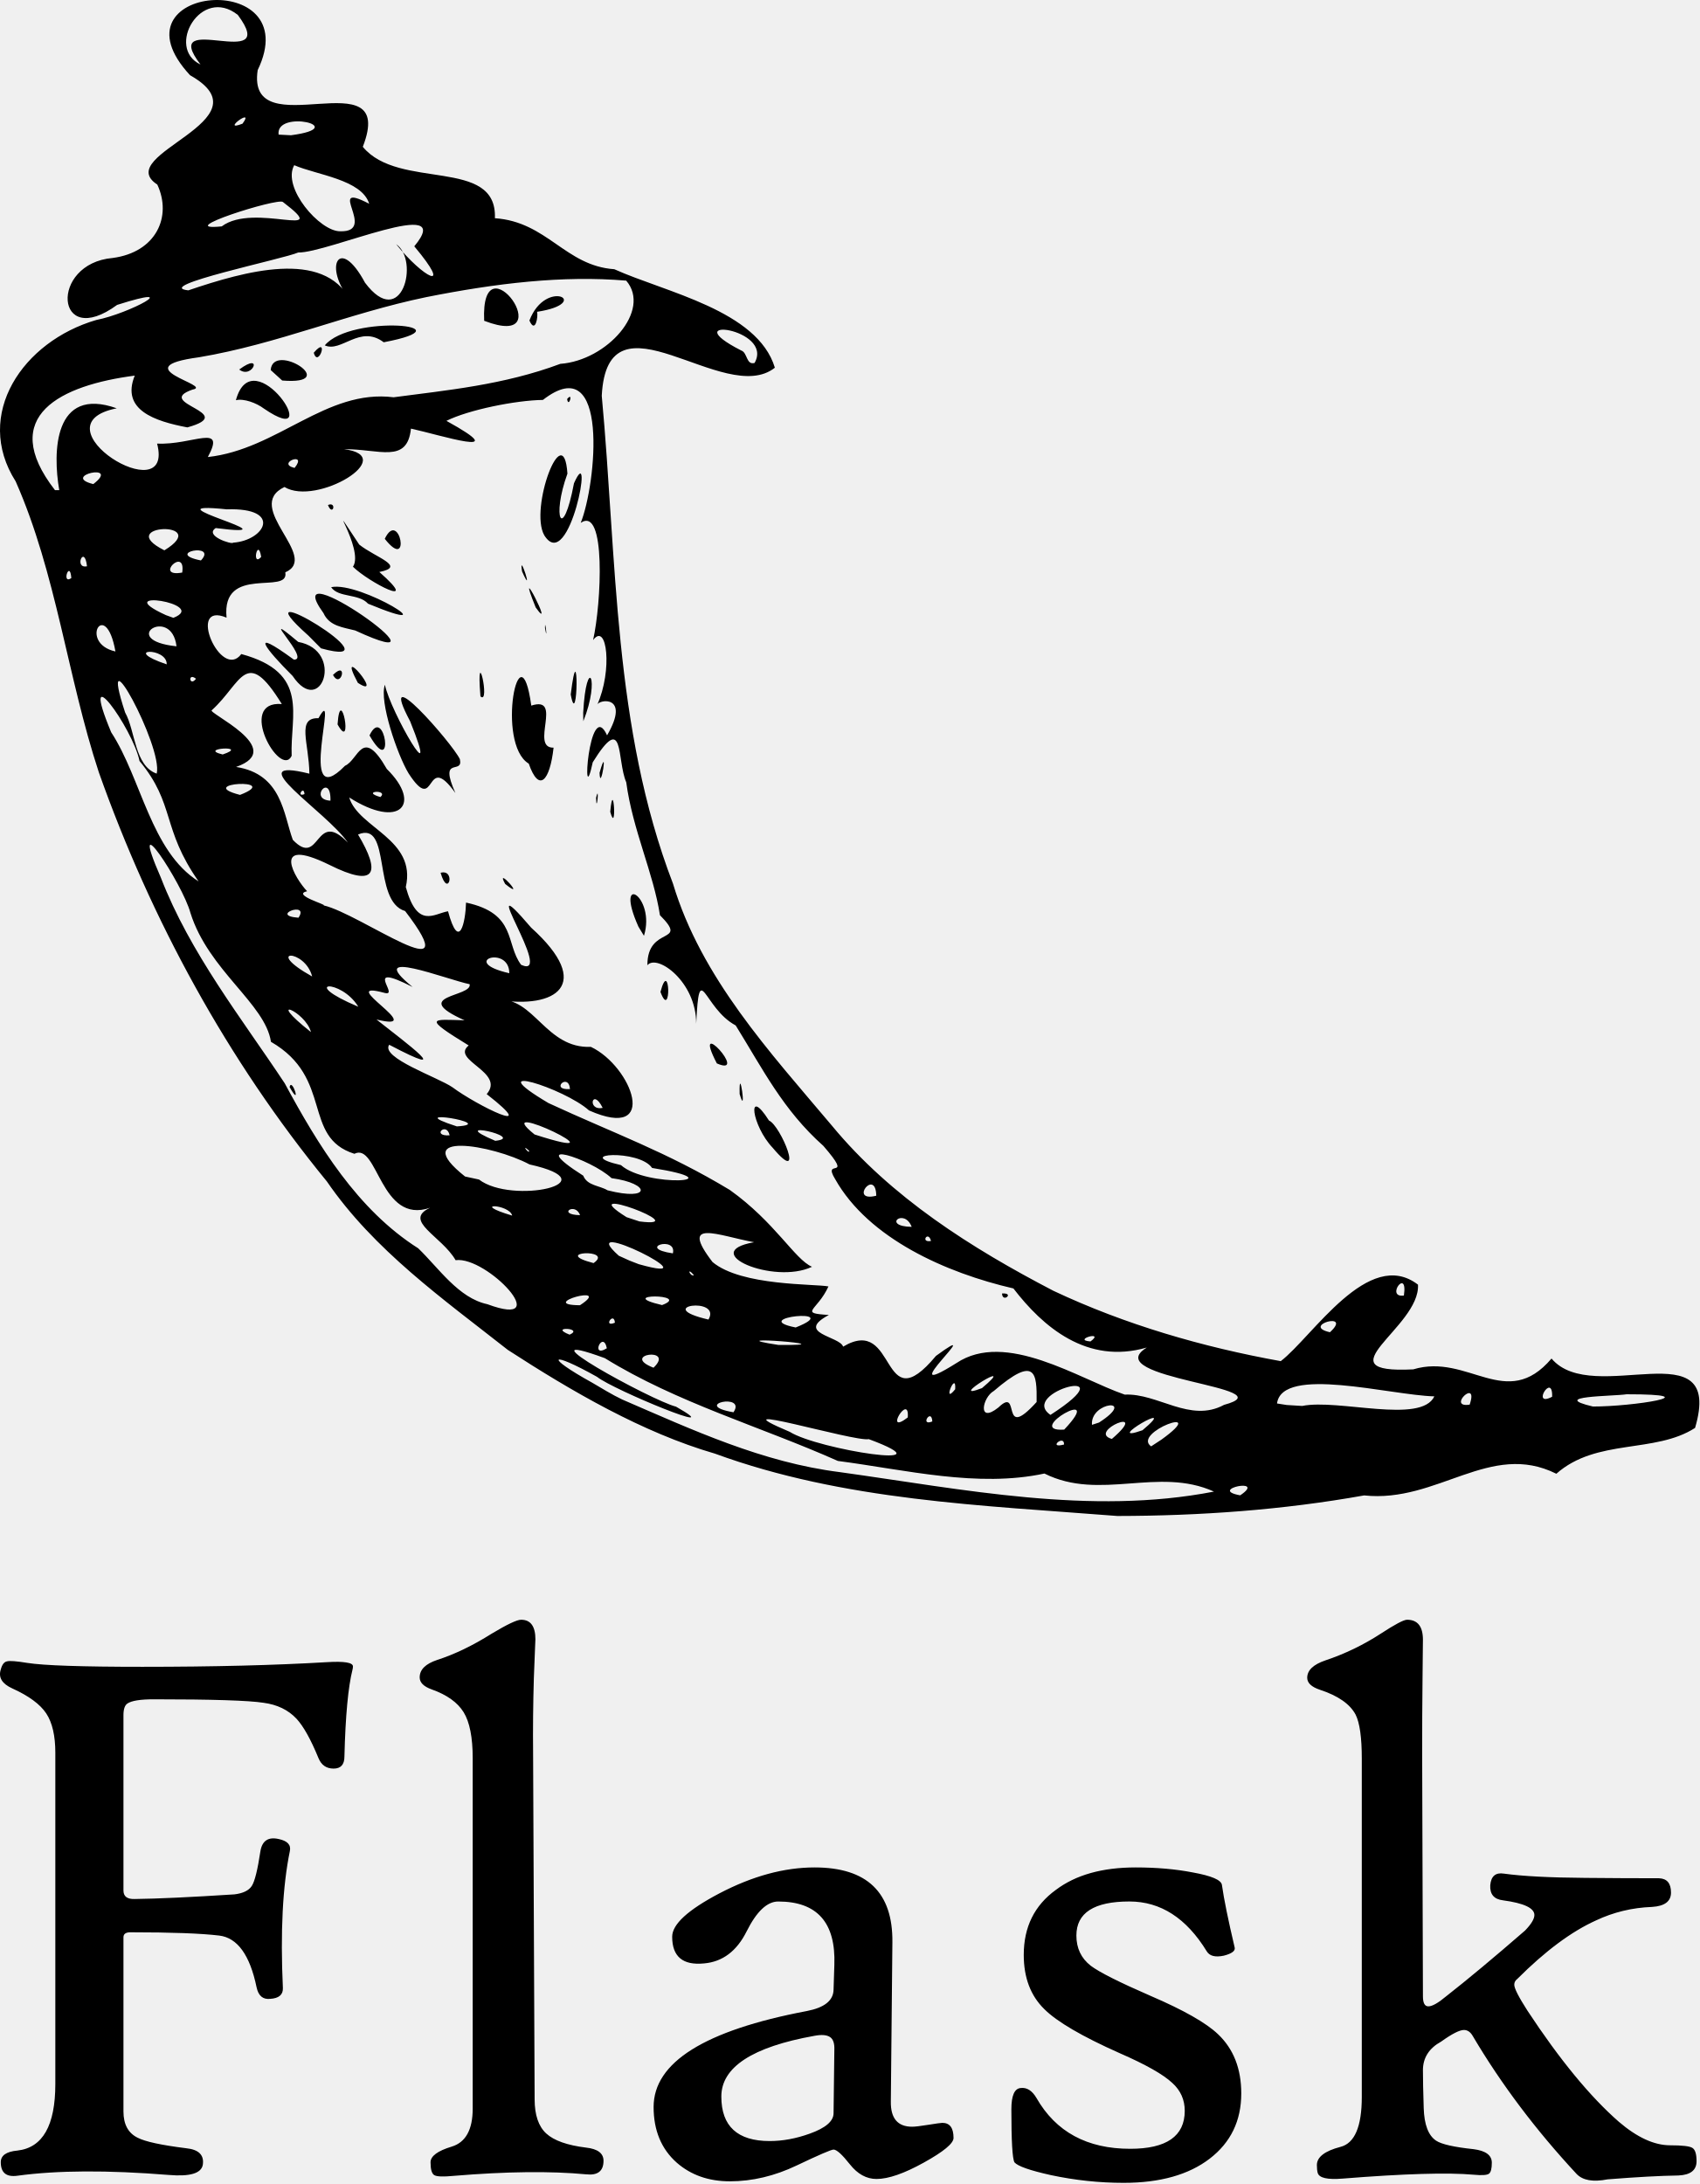
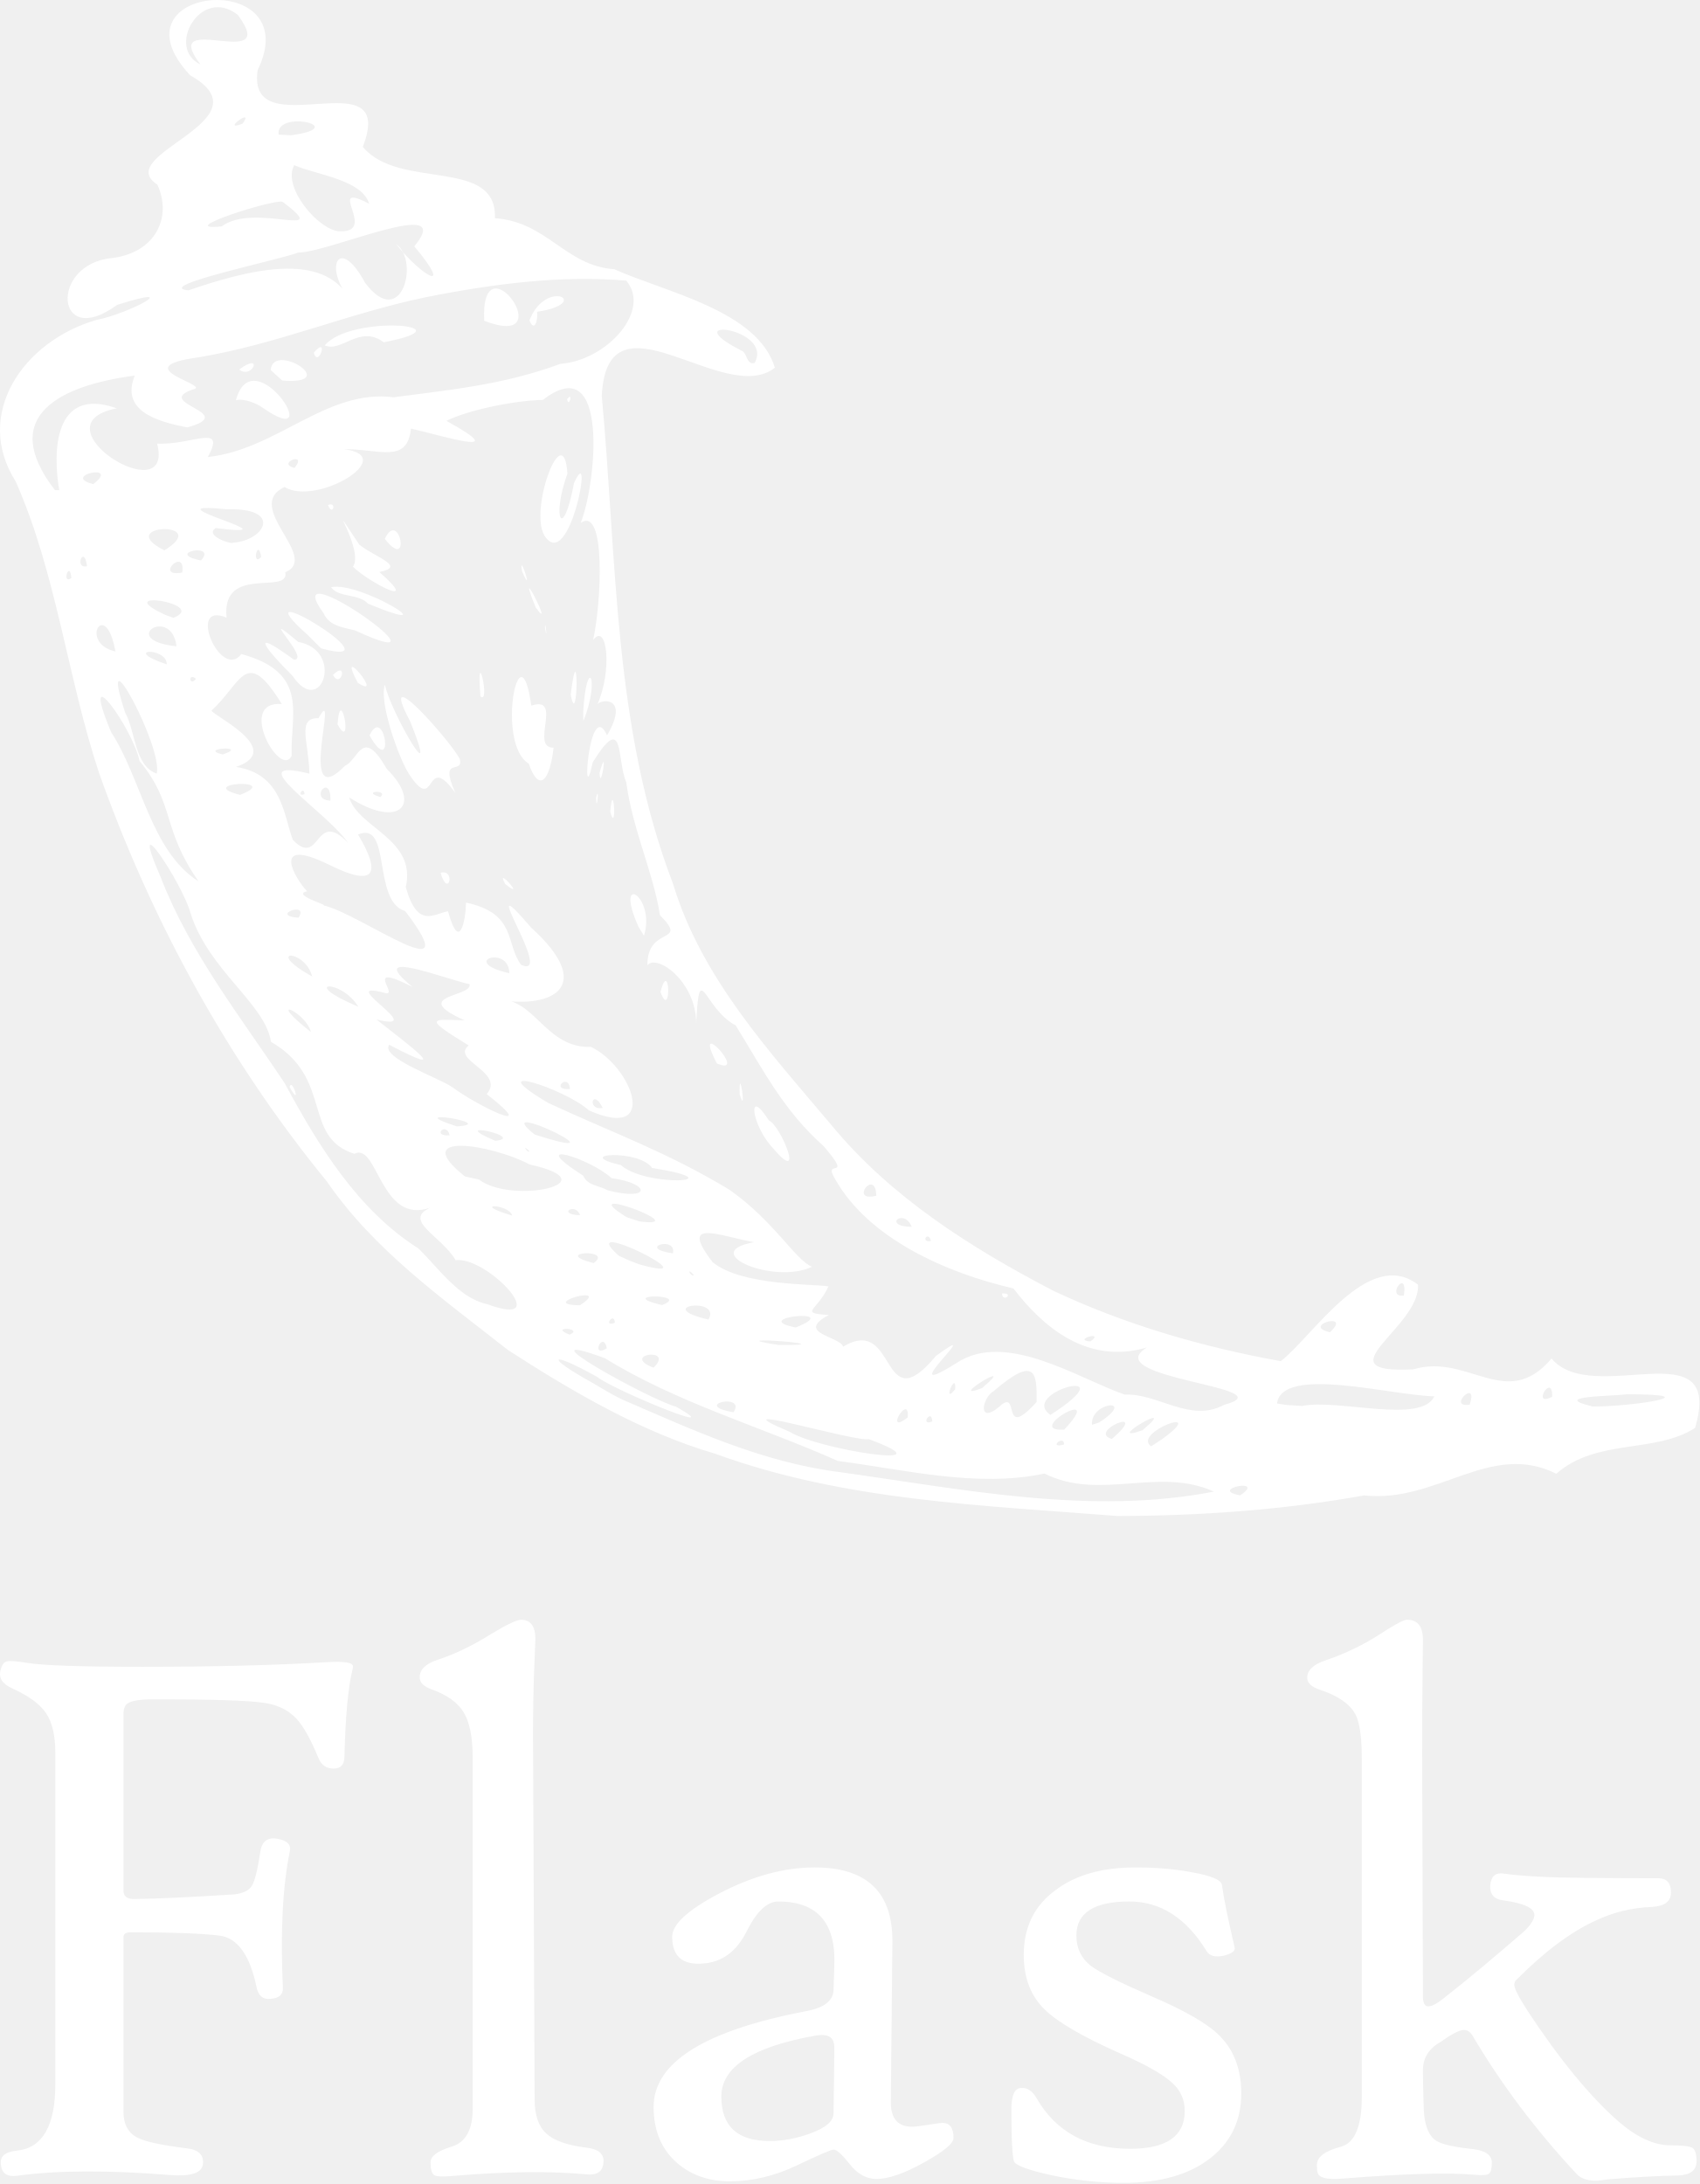
<svg xmlns="http://www.w3.org/2000/svg" width="undefined" height="undefined" viewBox="0 0 256 329">
-   <path d="M76.501 203.351c-9.75-7.67-20.153-15.02-27.26-25.377c-14.961-18.264-26.477-39.405-34.35-61.625c-4.76-14.45-6.39-29.941-12.53-43.83c-6.414-10.091 1.105-21.114 12.157-24.32c4.917-.948 13.568-5.59 3.125-2.268c-9.364 6.866-10.266-6.24-.666-7.07c6.552-.869 8.964-6.23 6.721-11.056c-7.036-4.59 17.055-9.626 4.932-16.473c-12.62-13.62 17.66-16.242 10.188-.771c-1.786 11.895 21.166-2.185 15.836 11.554c5.415 6.599 20.272 1.505 19.899 10.757c7.886.542 10.593 7.173 17.988 7.683c7.677 3.466 21.58 6.192 24.188 14.837c-7.61 6.023-25.227-12.443-26.078 4.232c2.302 24.638 1.715 50.017 10.726 73.478c4.262 14.204 14.6 25.385 23.931 36.45c8.933 10.834 21.03 18.466 33.363 24.887c10.815 5.1 22.475 8.48 34.265 10.606c4.78-3.656 13.221-17.25 20.675-11.522c.36 6.449-14.796 13.471-.711 12.758c8.278-2.498 14.013 6.394 20.826-1.629c6.278 7.436 26.09-4.747 21.625 10.45c-6.042 3.898-14.85 1.543-20.898 6.906c-9.972-4.983-17.912 4.453-28.956 3.263c-12.26 2.196-24.738 3.08-37.167 3.098c-20.396-1.609-41.222-2.288-60.624-9.39c-10.933-3.176-21.598-9.402-31.205-15.628Zm17.224 7.468c10.672 4.61 21.109 9.475 32.807 10.946c18.558 2.577 37.723 6.552 56.346 2.93c-8.428-3.805-17.145 1.478-25.541-2.72c-10.07 2.164-20.878-.556-31.12-1.897c-11.64-5.184-24.206-8.748-35.107-15.485c-13.628-4.975 7.043 6.383 10.724 7.306c8.514 4.83-9.365-2.48-11.89-4.487c-7.132-4.002-8.04-3.165-.704.896c1.477.864 2.936 1.773 4.485 2.511Zm-20.31-14.353c10.345 3.832-.046-7.272-4.78-6.63c-2.1-3.643-8.023-5.945-3.845-7.9c-7.513 2.61-7.873-9.92-11.403-8.127c-7.952-2.511-3.094-11.405-12.569-16.87c-.864-5.756-9.41-10.745-12.13-19.423c-1.203-4.446-9.658-17.203-4.466-5.33c4.42 11.43 12.195 21.227 18.669 31.003c5.022 9.31 10.96 19.048 20.108 24.855c3.087 2.962 6.061 7.493 10.415 8.422Zm-29.791-32.715c.358-1.563 1.89 3.38 0 0Zm42.183 37.305c2.288-1.026-3.296-1.294 0 0Zm5.61 2.048c-.581-2.826-2.563 1.582 0 0Zm7.03 2.93c3.341-3.187-5.16-2.01 0 0Zm12.045 6.713c2.033-3.001-6.507-1.13 0 0Zm-23.128-16.123c5.19-3.362-6.716-.047 0 0Zm5.27 2.628c-.151-1.773-1.877.797 0 0Zm26.345 16.445c4.237 2.675 24.738 5.859 11.902 1.098c-2.153.452-23.803-6.127-11.902-1.098ZM77.156 183.12c-.412-1.777-6.58-1.968 0 0Zm12.26 7.155c3.197-2.23-6.624-1.72 0 0Zm10.318 6.323c4.584-1.726-7.427-1.733 0 0ZM72.16 177.686c4.97 3.811 20.05.49 7.611-2.275c-5.656-3.015-18.407-5.08-9.715 1.818l2.104.457Zm34.566 21.095c2.072-3.525-8.685-2.015 0 0Zm-10.503-8.345c12.15 3.434-10.22-7.69-3-1.268l1.603.726l1.397.542Zm21.058 12.17c11.508.11-10.398-1.588 0 0Zm-49.547-31.578c-.452-2.144-2.838.178 0 0Zm69.013 42.498c.307-3.87-3.754 2.884 0 0Zm-49.37-30.472c-.7-2.04-3.596-.085 0 0Zm-18.552-13.372c6.606-.398-9.05-2.91 0 0Zm-21.978-14.204c-.823-3.17-7.186-5.694 0 0Zm57.695 36.614c-1.21-1.381-.57.3 0 0Zm35.905 22.037c-.11-2.113-1.955.796 0 0Zm-39.083-25.32c.648-2.72-5.636-.825 0 0Zm-26.752-16.956c4.918-.524-7.88-3.322 0 0Zm45.252 28.119c7.663-3.035-7.468-1.479 0 0Zm-23.535-15.975c8.827 1.136-10.508-6.01-1.942-.642l1.942.642Zm30.68 18.864c8.247-4.923 5.527 11.542 13.989 1.393c8.343-6.094-7.207 7.533 3.073 1.086c7.441-4.977 18.426 2.36 25.365 4.747c4.988-.242 9.841 4.316 14.96 1.542c9.848-2.655-19.263-3.935-11.633-8.638c-9.01 2.624-15.666-3.125-20.1-8.899c-10.11-2.335-21.795-7.5-26.843-16.452c-2.06-3.354 2.97.478-1.778-5.015c-6.088-5.415-9.128-11.569-13.216-18.153c-4.885-2.603-5.46-10.273-5.951-.254c.04-6.324-5.898-10.581-7.35-8.815c-.026-6.089 6.357-3.035 1.89-7.54c-.96-6.311-4.126-12.888-5.075-20.016c-1.476-3.433-.21-10.789-5.047-3.015c-1.76 8.22-.582-10.096 2.158-4.06c3.596-6.16-1.296-5.435-1.492-4.584c2.342-5.198 1.485-12.575-.614-9.763c1.249-5.513 1.975-20.284-1.863-17.662c2.327-5.767 4.414-26.38-5.697-18.518c-4.093.058-11.187 1.485-14.535 3.152c10.508 5.794-1.06 2.092-5.343 1.17c-.556 5.362-4.793 3.047-10.09 3.099c8.462 1.046-4.12 8.65-8.964 5.696c-6.304 3.008 5.434 10.528.124 12.855c.655 3.499-9.652-1.267-8.847 6.828c-6.115-2.578-.837 9.599 2.223 5.48c10.404 2.818 7.324 9.233 7.585 15.333c-1.694 3.55-8.37-8.35-1.485-7.8c-5.434-8.823-6.008-3.192-10.521.908c-1.046.295 11.509 5.832 3.63 8.566c6.931 1.073 7.134 7.141 8.547 10.98c4.165 4.34 3.307-4.795 8.298.425c-3.16-4.65-16.715-13.1-5.8-10.39c-.06-4.676-1.976-8.45 1.372-8.359c3.316-5.996-3.472 14.792 3.996 7.168c2.065-.902 2.583-6.003 6.297.484c5.394 5.31 1.949 9.153-5.663 4.289c1.36 4.623 10.181 6.27 8.52 13.497c1.758 6.356 4.218 4.014 6.362 3.648c1.68 6.173 2.637 1.635 2.715-1.308c7.696 1.65 5.891 6.2 8.303 9.378c5.303 2.392-7.591-16.224 1.512-5.598c9.578 8.651 3.596 12.26-5.002 10.875c5.44-.44 7.191 7.357 14 7.082c6.205 2.955 10.41 14.294-.288 9.572c-3.708-3.348-16.846-7.474-6.114-1.111c9.9 4.59 17.773 7.33 27.326 13.092c6.834 4.878 9.788 10.467 12.378 11.574c-5.747 2.745-17.314-2.191-8.723-3.701c-5.362-.975-11.39-3.688-6.258 2.988c4.368 3.649 15.465 3.262 17.46 3.674c-1.687 3.715-4.583 4.01.065 4.297c-5.186 2.766 1.668 3.198 2.145 4.773Zm-10.606-29.955c-3.158-3.302-3.975-9.481-.562-4.108c1.753.707 5.605 10.105.562 4.108Zm34.547 21.945c1.968-.13.058 1.496 0 0Zm-39.528-30.04c-.126-4.99 1.136 3.85 0 0Zm-3.434-4.617c-3.975-7.67 5.002 2.171 0 0Zm-41.615-28.719c2.335-.623 1.151 3.987 0 0Zm33.121 17.949c1.432-5.382 1.681 4.513 0 0Zm-23.397-16.27c-1.647-2.968 3.447 2.787 0 0Zm20.075 6.435c-3.76-8.422 2.668-4.604.837 1.38l-.837-1.38Zm-34.624-23.09c-1.68-2.765-4.46-10.874-3.564-13.351c.804 4.034 8.573 17.354 3.805 5.519c-5.263-9.92 6.298 3.216 7.488 5.695c.556 2.459-3.25-.673-.674 5.1c-4.701-6.572-2.773 3.63-7.055-2.963Zm-10.698-7.375c.438-6.428 2.446 4.407 0 0Zm4.813 1.66c2.295-4.85 3.89 6.762 0 0Zm-11.581-8.957c-3.983-3.964-6.867-7.612.189-2.46c2.714.105-6.041-8.297.655-2.668c7.035 1.283 3.471 11.543-.844 5.128Zm6.081-.157c2.316-2.295 1.23 2.256 0 0Zm3.747 1.196c-3.512-6.572 4.257 2.76 0 0Zm-7.441-7.107c-11.58-10.314 14.549 5.387 1.89 1.908l-1.89-1.908Zm33.185 19.276c-5.015-3.002-1.334-21.153.38-8.742c4.872-1.577-.27 6.415 3.36 6.336c-.568 5.04-2.196 6.854-3.74 2.406Zm12.274 7.258c.49-5.472 1.033 3.742 0 0Zm-2.131-2.112c.549-2.334.052 2.753 0 0Zm-41.06-27.81c-7.44-10.267 21.625 10.383 4.768 2.603c-1.76-.464-3.884-.628-4.768-2.603Zm23.639 12.53c-.705-8.645 1.57 1.43 0 0Zm17.943 11.513c1.386-4.923.106 3.258 0 0Zm-40.437-27.96c4.421-.948 18.322 7.762 5.558 2.485c-1.418-1.57-4.446-.857-5.558-2.486Zm37.971 18.924c.473-8.84 2.644-5.277.02 1.269l-.02-1.27ZM53.171 85.375c1.804-2.643-4.788-11.947.947-3.336c2.48 1.968 7.173 3.296 3.028 4.126c6.519 5.749-1.588 1.557-3.975-.79Zm32.805 19.244c1.244-10.07 1.1 5.898 0 0ZM49.404 76.076c1.38-.59.732 1.836 0 0Zm8.56 5.094c2.202-4.624 4.06 5.152 0 0Zm24.135 13.424c-.02-1.772.457 2.583 0 0Zm-1.4-3.092c-3.348-8.266 3.12 4.374 0 0Zm-2.054-5.422c-.56-3.414 1.91 4.29 0 0Zm3.348-5.44c-2.301-4.049 2.905-17.852 3.487-9.292c-2.427 6.67-.7 10.398.986 1.452c3.127-7.036-.673 13.896-4.473 7.84Zm3.44-20.526c1.002-1.23.223 1.483 0 0Zm-5.746 113.21c-1.361-1.19.175.753 0 0Zm11.835 5.984c6.584 1.694 6.552-1.021.6-1.832c-3.197-2.974-13.3-6.133-4.256-.366c.596 1.518 2.486 1.478 3.656 2.198Zm-23.37-15.525c3.622 2.709 13.659 7.664 5.165 1.035c2.864-3.33-5.48-5.101-2.713-7.33c-7.043-4.311-5.56-3.925-.621-3.787c-8.462-3.787 1.222-3.499.765-5.44c-3.263-.642-16.211-5.756-8.593.418c-7.742-3.944-1.845 1.471-4.185.902c-7.92-2.158 7.05 6.03-1.256 3.996c4.539 3.596 12.222 9.22 1.916 3.805c-1.353 1.955 7.377 4.918 9.521 6.401Zm12.377 7.115c15.047 4.846-7.383-5.931 0 0Zm63.364 38.384c.196-2.988-2.054 2.55 0 0Zm6.513 2.74c3.472-3.36.144 5.362 5.754-.823c.058-4.428-.17-7.042-6.447-1.662c-1.734.962-2.504 5.035.693 2.486ZM47.024 147.098c-1.067-4.192-7.475-4.174 0 0Zm6.95 4.556c-2.583-4.282-9.214-3.877 0 0Zm39.568 23.861c3.866 3.434 17.741 2.518 4.69.426c-1.93-2.858-12.268-2.171-4.69-.426Zm54.385 33.593c5.944-4.99-5.76 2.223 0 0Zm12.366 8.493c.038-1.602-2.563.7 0 0Zm.02-2.243c6.584-6.97-6.376.412 0 0ZM29.917 132.776c-5.61-8.004-3.485-11.601-8.899-18.14c-1.028-5.002-9.285-16.341-4.27-4.329c4.59 7.03 5.95 17.91 13.17 22.469Zm128.329 80.365c12.118-7.828-4.969-3.407 0 0Zm9.247 3.622c6.068-5.206-3.839-1.086 0 0Zm-122.53-78.515c1.734-2.583-4.485-.333 0 0Zm120.6 76.043c5.872-3.785-1.353-3.204-1.065.346l1.065-.346Zm-79.698-50.233c-.202-2.563-3.105.216 0 0Zm4.924 2.832c-1.569-3.165-2.406.497 0 0Zm84.197 49.959c7.526-5.429-4.557-1.041-1.576 1.033l1.576-1.033Zm-2.883-1.393c6.133-5.134-6.468 2.275 0 0Zm14.724 9.801c4.115-2.753-5.001-.889 0 0Zm-138.09-88.872c5.512 1.235 22.042 13.581 12.293.857c-4.995-1.478-2-13.687-7.094-11.529c3.42 5.715 2.81 8.14-4.37 4.545c-9.016-4.408-5.067 2.178-3.3 3.996c-2.408.549 3.177 2.086 2.47 2.13Zm-25.13-19.845c.987-4.088-9.096-22.469-4.76-9.214c1.562 2.779 1.4 8.042 4.76 9.214Zm46.126 28.437c-2.844-2.373-.137-.34 0 0Zm6.99 1.63c0-4.33-7.728-1.76 0 0Zm60.618 38.207c-1.157-2.957-4.57-.066 0 0Zm2.91 2.124c-.433-1.654-1.682.321 0 0Zm24.024 15.138c2.309-1.706-2.884-.221 0 0ZM36.156 119.744c6.61-2.558-7.083-1.825 0 0Zm95.848 60.38c-.077-4.276-4.217 1.067 0 0Zm-98.458-66.469c4.244-1.43-3.93-.94 0 0Zm12.32 5.97c-.073-1.405-1.301.537 0 0Zm150.3 92.168c5.46-1.105 17.904 2.78 19.911-1.444c-6.63-.164-22.932-4.683-23.704 1.071l1.452.23l2.342.143Zm-146.384-91.18c.1-4.336-3.38-.163 0 0ZM17.39 98.138c-1.471-8.26-5.598-1.25 0 0Zm7.722 1.942c.099-2.655-7.07-2.387 0 0Zm4.414 2.171c-1.275-1.034-.994 1.3 0 0ZM57.31 120.07c1.309-1.204-3.099-.889 0 0ZM26.59 97.36c-.751-6.238-8.952-.935 0 0ZM10.745 87.08c-.223-2.877-1.544 1.085 0 0Zm2.36-1.777c-.385-3.415-2.027.43 0 0ZM26.12 93.07c5.506-2.158-10.026-4.473-1.125-.405l1.125.405Zm174.226 107.62c3.524-3.23-4.473-1 0 0Zm21.049 10.907c1.413-4.171-3.558.55 0 0ZM27.45 86.25c.583-4.04-4.367.804 0 0ZM8.927 73.84c-.994-5.702-.857-15.714 8.658-12.333c-12.7 2.524 8.795 15.79 6.081 5.315c5.342.263 10.45-3.157 7.644 2.027c10.528-1.157 17.82-10.285 27.987-9.003c7.918-1.052 16.576-1.844 25.11-5.035c7.016-.504 13.77-8.057 9.927-12.536c-9.567-.81-19.586.386-30.159 2.492c-11.717 2.432-22.362 7.061-34.186 9.05c-11.529 1.55 2.315 4.263-.988 4.871c-6.01 2.086 7.174 3.492-.778 5.695c-4.91-.934-10.024-2.621-7.925-7.8C9.26 58.021-.444 62.598 8.28 73.832l.648.006Zm26.608-13.55c2.583-9.533 13.862 7.848 4.237 1.269c-1.145-.864-3.042-1.564-4.237-1.269Zm.502-4.624c3.735-2.778 1.982 1.564 0 0Zm4.741.08c.342-4.388 10.863 2.321 1.734 1.576l-1.734-1.577Zm6.487-2.609c2.374-2.774.688 2.458 0 0Zm1.662-1.111c3.949-4.741 22.343-3.029 8.879-.466c-3.61-2.72-6.375 1.602-8.879.466Zm24.01-3.702c-.594-12.955 11.934 4.597 0 0Zm6.815-.04c2.49-6.525 9.67-2.621 1.157-1.314c.182.7-.255 3.375-1.157 1.314ZM24.765 82.902c7.44-4.558-7.9-3.955 0 0Zm5.505 1.524c2.61-2.772-5.676-1.125 0 0ZM14.054 72.924c4.25-3.27-5.035-1.242 0 0Zm219.764 137.483c.124-3.793-3.25 1.706 0 0Zm-22.331-15.243c.634-4.36-2.87.38 0 0Zm28.471 16.715c5.945.02 18.014-1.852 5.08-1.845c-2.033.315-11.828.25-5.08 1.845ZM35.11 81.75c4.813-.327 7.526-5.304-.936-5.022c-13.11-1.353 11.567 4.493-1.68 2.819c-1.778 1.177 2.51 2.53 2.616 2.203Zm4.237 2.146c-.504-3.087-1.492 1.64 0 0Zm5.028-13.406c2.086-2.59-2.89-.693 0 0ZM28.367 43.74c8.593-2.916 20.337-6.199 24.392 1.44c-4.127-4.963-1.667-9.855 2.23-2.59c5.512 7.344 8.27-3.341 4.687-5.807c4.088 5.074 8.73 7.475 2.733.322c6.52-7.841-13.045 1.026-17.491.934c-2.138.96-22.089 5.087-16.55 5.701Zm5.035-9.637c4.899-3.694 16.943 2.203 9.214-3.676c-.758-.666-16.922 4.46-9.214 3.676Zm17.859.738c5.728.144-2.471-7.703 4.355-4.146c-1.118-3.661-7.951-4.348-11.292-5.812c-1.89 3.348 3.843 10.004 6.937 9.958ZM36.534 18.63c1.982-2.687-3.478 1.367 0 0Zm7.3 1.745c9.238-1.222-2.356-3.975-1.866-.097l1.865.097ZM30.204 9.717c-6.507-8.494 12.235 1.426 5.623-7.468c-5.564-4.426-10.906 4.99-5.623 7.468Zm83.47 44.957c2.984-5.285-12.312-7.128-2.007-1.872c.948.315.734 2.237 2.007 1.872ZM53.108 251.495c-.66 2.606-1.069 6.979-1.222 13.117c0 1.206-.543 1.81-1.632 1.81s-1.847-.527-2.276-1.576c-1.166-2.838-2.27-4.817-3.324-5.947c-1.242-1.32-2.894-2.118-4.955-2.39c-2.215-.35-7.733-.525-16.555-.525c-2.02 0-3.343.215-3.963.644c-.389.27-.583.854-.583 1.749v26.409c0 .894.563 1.32 1.688 1.283c3.461-.04 8.474-.276 15.04-.7c1.284-.158 2.15-.575 2.596-1.256c.45-.68.887-2.436 1.312-5.275c.27-1.555 1.186-2.158 2.74-1.806c1.32.272 1.888.875 1.693 1.806c-1.09 5.288-1.442 12.167-1.053 20.64c.041 1.008-.6 1.554-1.923 1.632c-1.09.117-1.77-.467-2.04-1.75c-1.008-4.857-2.887-7.453-5.624-7.785c-2.74-.328-7.203-.494-13.38-.494c-.7 0-1.049.251-1.049.757v26.235c0 1.944.717 3.267 2.154 3.964c1.13.583 3.558 1.109 7.287 1.575c1.907.194 2.74 1.032 2.51 2.506c-.235 1.283-1.943 1.789-5.133 1.517c-9.21-.74-16.81-.7-22.793.119c-1.673.23-2.506-.45-2.506-2.041c0-1.013.833-1.595 2.506-1.75c3.809-.429 5.712-3.772 5.712-10.027v-49.908c0-2.562-.458-4.534-1.369-5.915c-.915-1.38-2.616-2.635-5.1-3.761c-1.556-.7-2.138-1.651-1.75-2.857c.194-.737.506-1.147.931-1.223c.389-.118 1.421-.04 3.089.234c2.45.388 8.223.583 17.316.583c10.729 0 19.996-.235 27.81-.7c2.603-.158 3.907.057 3.907.64c0 .158-.02.311-.061.466Zm37.807 74.007c0 1.555-.875 2.235-2.623 2.04c-5.36-.506-12.008-.43-19.936.231c-1.595.158-2.574.117-2.946-.113c-.37-.235-.552-.875-.552-1.928c0-.93 1.057-1.716 3.175-2.36c2.121-.639 3.177-2.554 3.177-5.74V264.87c0-3.15-.457-5.462-1.368-6.94c-.915-1.477-2.518-2.623-4.81-3.437c-1.206-.43-1.81-1.032-1.81-1.81c0-1.166.875-2.04 2.624-2.623c2.644-.855 5.385-2.174 8.223-3.964c2.332-1.4 3.81-2.097 4.429-2.097c1.437 0 2.159.988 2.159 2.971c0-.153-.078 1.79-.236 5.83c-.113 3.847-.153 7.636-.113 11.37l.23 52.06c0 2.372.584 4.093 1.75 5.162c1.166 1.068 3.17 1.777 6.004 2.126c1.748.193 2.623.854 2.623 1.983Zm52.729-3.438c0 .818-1.486 2.05-4.458 3.7c-2.975 1.653-5.356 2.479-7.142 2.479c-1.518 0-2.857-.737-4.023-2.215c-1.166-1.477-1.985-2.214-2.45-2.214c-.349 0-2.195.797-5.54 2.388c-3.339 1.595-6.703 2.393-10.084 2.393c-3.186 0-5.85-.935-7.987-2.797c-2.332-2.062-3.498-4.86-3.498-8.398c0-6.724 7.696-11.542 23.088-14.457c2.64-.506 3.984-1.575 4.02-3.207l.119-3.732c.234-6.373-2.584-9.559-8.454-9.559c-1.672 0-3.255 1.494-4.754 4.486c-1.493 2.996-3.643 4.607-6.441 4.842c-3.186.308-4.781-1.032-4.781-4.024c0-1.867 2.372-4.04 7.113-6.53c4.976-2.603 9.758-3.907 14.344-3.907c7.888 0 11.794 3.753 11.717 11.254l-.235 24.017c-.036 2.527 1.033 3.789 3.207 3.789c.429 0 1.246-.096 2.449-.291c1.207-.194 1.907-.292 2.102-.292c1.125 0 1.688.761 1.688 2.275Zm-17.955-13.29c.04-.973-.187-1.617-.673-1.924c-.486-.311-1.25-.373-2.3-.178c-9.368 1.672-14.052 4.724-14.052 9.154c0 4.47 2.429 6.704 7.287 6.704c1.944 0 3.948-.368 6.004-1.105c2.413-.858 3.616-1.886 3.616-3.093l.118-9.559Zm61.299 6.583c0 4.12-1.588 7.397-4.753 9.825c-3.167 2.43-7.49 3.644-12.972 3.644c-3.652 0-7.308-.388-10.96-1.166c-3.15-.7-4.976-1.34-5.481-1.923c-.312-.547-.466-3.206-.466-7.988c0-2.06.466-3.13 1.4-3.206c.932-.118 1.73.389 2.39 1.514c2.914 5.093 7.618 7.64 14.109 7.64c5.477 0 8.218-1.907 8.218-5.717c0-1.668-.62-3.069-1.866-4.195c-1.361-1.283-4-2.78-7.927-4.49c-5.676-2.525-9.466-4.74-11.369-6.647c-2.061-2.02-3.09-4.74-3.09-8.162c0-4.199 1.613-7.461 4.839-9.793c2.992-2.256 6.996-3.381 12.008-3.381c3.15 0 6.025.25 8.632.757c2.798.506 4.255 1.126 4.372 1.866c.308 2.174.952 5.324 1.924 9.446c.117.502-.43.911-1.632 1.222c-1.284.272-2.138.057-2.567-.64c-3.069-5.016-6.955-7.522-11.66-7.522c-5.324 0-7.987 1.71-7.987 5.13c0 1.906.72 3.42 2.157 4.546c1.284.972 4.295 2.49 9.037 4.551c4.975 2.137 8.356 4.061 10.146 5.77c2.332 2.214 3.498 5.19 3.498 8.919Zm68.587 10.203c0 1.36-.915 2.08-2.741 2.157c-2.721.04-6.28.234-10.668.583c-2.178.429-3.733.158-4.664-.814c-6.142-6.607-11.352-13.526-15.628-20.757c-.348-.62-.794-.931-1.34-.931c-.66 0-1.805.583-3.437 1.75c-1.83 1.008-2.741 2.448-2.741 4.31c0 1.324.036 3.227.117 5.718c.078 2.485.697 4.116 1.863 4.894c.817.547 2.705.972 5.655 1.284c1.827.234 2.742.914 2.742 2.04c0 .895-.146 1.45-.438 1.66c-.29.214-1.06.263-2.304.146c-3.886-.348-10.453-.154-19.703.583c-2.332.194-3.596-.098-3.79-.875c-.077-.27-.118-.66-.118-1.166c0-1.202 1.187-2.118 3.56-2.736c2.137-.548 3.205-3.054 3.205-7.523v-50.955c0-3.186-.31-5.401-.935-6.644c-.854-1.595-2.644-2.839-5.364-3.733c-1.28-.425-1.923-1.028-1.923-1.806c0-1.13.915-2.004 2.74-2.623a36.555 36.555 0 0 0 8.336-4.024c2.139-1.397 3.462-2.098 3.964-2.098c1.596 0 2.393 1.008 2.393 3.033c0-.275-.02 1.652-.061 5.77a935.371 935.371 0 0 0-.056 11.428l.117 36.494c0 1.012.271 1.514.814 1.514c.583 0 1.478-.502 2.684-1.514c3.226-2.527 7.19-5.83 11.891-9.911c.935-.971 1.4-1.749 1.4-2.332c0-1.048-1.574-1.79-4.72-2.214c-1.36-.159-2.004-.915-1.928-2.276c.118-1.36.799-1.943 2.041-1.749c2.802.39 6.883.604 12.243.644c3.733.036 7.445.057 11.138.057c1.202.04 1.806.757 1.806 2.158c0 1.32-.952 2.04-2.855 2.158c-2.996.113-5.814.793-8.453 2.04c-3.693 1.668-7.64 4.603-11.838 8.802c-.308.234-.466.525-.466.874c0 .543.66 1.847 1.984 3.907c4.858 7.385 9.445 12.96 13.757 16.732c2.761 2.37 5.344 3.555 7.753 3.555c1.79 0 2.898.126 3.323.38c.43.253.645.924.645 2.01Z" />
+   <path fill="#ffffff" d="M76.501 203.351c-9.75-7.67-20.153-15.02-27.26-25.377c-14.961-18.264-26.477-39.405-34.35-61.625c-4.76-14.45-6.39-29.941-12.53-43.83c-6.414-10.091 1.105-21.114 12.157-24.32c4.917-.948 13.568-5.59 3.125-2.268c-9.364 6.866-10.266-6.24-.666-7.07c6.552-.869 8.964-6.23 6.721-11.056c-7.036-4.59 17.055-9.626 4.932-16.473c-12.62-13.62 17.66-16.242 10.188-.771c-1.786 11.895 21.166-2.185 15.836 11.554c5.415 6.599 20.272 1.505 19.899 10.757c7.886.542 10.593 7.173 17.988 7.683c7.677 3.466 21.58 6.192 24.188 14.837c-7.61 6.023-25.227-12.443-26.078 4.232c2.302 24.638 1.715 50.017 10.726 73.478c4.262 14.204 14.6 25.385 23.931 36.45c8.933 10.834 21.03 18.466 33.363 24.887c10.815 5.1 22.475 8.48 34.265 10.606c4.78-3.656 13.221-17.25 20.675-11.522c.36 6.449-14.796 13.471-.711 12.758c8.278-2.498 14.013 6.394 20.826-1.629c6.278 7.436 26.09-4.747 21.625 10.45c-6.042 3.898-14.85 1.543-20.898 6.906c-9.972-4.983-17.912 4.453-28.956 3.263c-12.26 2.196-24.738 3.08-37.167 3.098c-20.396-1.609-41.222-2.288-60.624-9.39c-10.933-3.176-21.598-9.402-31.205-15.628Zm17.224 7.468c10.672 4.61 21.109 9.475 32.807 10.946c18.558 2.577 37.723 6.552 56.346 2.93c-8.428-3.805-17.145 1.478-25.541-2.72c-10.07 2.164-20.878-.556-31.12-1.897c-11.64-5.184-24.206-8.748-35.107-15.485c-13.628-4.975 7.043 6.383 10.724 7.306c8.514 4.83-9.365-2.48-11.89-4.487c-7.132-4.002-8.04-3.165-.704.896c1.477.864 2.936 1.773 4.485 2.511Zm-20.31-14.353c10.345 3.832-.046-7.272-4.78-6.63c-2.1-3.643-8.023-5.945-3.845-7.9c-7.513 2.61-7.873-9.92-11.403-8.127c-7.952-2.511-3.094-11.405-12.569-16.87c-.864-5.756-9.41-10.745-12.13-19.423c-1.203-4.446-9.658-17.203-4.466-5.33c4.42 11.43 12.195 21.227 18.669 31.003c5.022 9.31 10.96 19.048 20.108 24.855c3.087 2.962 6.061 7.493 10.415 8.422Zm-29.791-32.715c.358-1.563 1.89 3.38 0 0Zm42.183 37.305c2.288-1.026-3.296-1.294 0 0Zm5.61 2.048c-.581-2.826-2.563 1.582 0 0Zm7.03 2.93c3.341-3.187-5.16-2.01 0 0Zm12.045 6.713c2.033-3.001-6.507-1.13 0 0Zm-23.128-16.123c5.19-3.362-6.716-.047 0 0Zm5.27 2.628c-.151-1.773-1.877.797 0 0Zm26.345 16.445c4.237 2.675 24.738 5.859 11.902 1.098c-2.153.452-23.803-6.127-11.902-1.098ZM77.156 183.12c-.412-1.777-6.58-1.968 0 0Zm12.26 7.155c3.197-2.23-6.624-1.72 0 0Zm10.318 6.323c4.584-1.726-7.427-1.733 0 0ZM72.16 177.686c4.97 3.811 20.05.49 7.611-2.275c-5.656-3.015-18.407-5.08-9.715 1.818l2.104.457Zm34.566 21.095c2.072-3.525-8.685-2.015 0 0Zm-10.503-8.345c12.15 3.434-10.22-7.69-3-1.268l1.603.726l1.397.542Zm21.058 12.17c11.508.11-10.398-1.588 0 0Zm-49.547-31.578c-.452-2.144-2.838.178 0 0Zm69.013 42.498c.307-3.87-3.754 2.884 0 0Zm-49.37-30.472c-.7-2.04-3.596-.085 0 0Zm-18.552-13.372c6.606-.398-9.05-2.91 0 0Zm-21.978-14.204c-.823-3.17-7.186-5.694 0 0Zm57.695 36.614c-1.21-1.381-.57.3 0 0Zm35.905 22.037c-.11-2.113-1.955.796 0 0Zm-39.083-25.32c.648-2.72-5.636-.825 0 0Zm-26.752-16.956c4.918-.524-7.88-3.322 0 0Zm45.252 28.119c7.663-3.035-7.468-1.479 0 0Zm-23.535-15.975c8.827 1.136-10.508-6.01-1.942-.642l1.942.642Zm30.68 18.864c8.247-4.923 5.527 11.542 13.989 1.393c8.343-6.094-7.207 7.533 3.073 1.086c7.441-4.977 18.426 2.36 25.365 4.747c4.988-.242 9.841 4.316 14.96 1.542c9.848-2.655-19.263-3.935-11.633-8.638c-9.01 2.624-15.666-3.125-20.1-8.899c-10.11-2.335-21.795-7.5-26.843-16.452c-2.06-3.354 2.97.478-1.778-5.015c-6.088-5.415-9.128-11.569-13.216-18.153c-4.885-2.603-5.46-10.273-5.951-.254c.04-6.324-5.898-10.581-7.35-8.815c-.026-6.089 6.357-3.035 1.89-7.54c-.96-6.311-4.126-12.888-5.075-20.016c-1.476-3.433-.21-10.789-5.047-3.015c-1.76 8.22-.582-10.096 2.158-4.06c3.596-6.16-1.296-5.435-1.492-4.584c2.342-5.198 1.485-12.575-.614-9.763c1.249-5.513 1.975-20.284-1.863-17.662c2.327-5.767 4.414-26.38-5.697-18.518c-4.093.058-11.187 1.485-14.535 3.152c10.508 5.794-1.06 2.092-5.343 1.17c-.556 5.362-4.793 3.047-10.09 3.099c8.462 1.046-4.12 8.65-8.964 5.696c-6.304 3.008 5.434 10.528.124 12.855c.655 3.499-9.652-1.267-8.847 6.828c-6.115-2.578-.837 9.599 2.223 5.48c10.404 2.818 7.324 9.233 7.585 15.333c-1.694 3.55-8.37-8.35-1.485-7.8c-5.434-8.823-6.008-3.192-10.521.908c-1.046.295 11.509 5.832 3.63 8.566c6.931 1.073 7.134 7.141 8.547 10.98c4.165 4.34 3.307-4.795 8.298.425c-3.16-4.65-16.715-13.1-5.8-10.39c-.06-4.676-1.976-8.45 1.372-8.359c3.316-5.996-3.472 14.792 3.996 7.168c2.065-.902 2.583-6.003 6.297.484c5.394 5.31 1.949 9.153-5.663 4.289c1.36 4.623 10.181 6.27 8.52 13.497c1.758 6.356 4.218 4.014 6.362 3.648c1.68 6.173 2.637 1.635 2.715-1.308c7.696 1.65 5.891 6.2 8.303 9.378c5.303 2.392-7.591-16.224 1.512-5.598c9.578 8.651 3.596 12.26-5.002 10.875c5.44-.44 7.191 7.357 14 7.082c6.205 2.955 10.41 14.294-.288 9.572c-3.708-3.348-16.846-7.474-6.114-1.111c9.9 4.59 17.773 7.33 27.326 13.092c6.834 4.878 9.788 10.467 12.378 11.574c-5.747 2.745-17.314-2.191-8.723-3.701c-5.362-.975-11.39-3.688-6.258 2.988c4.368 3.649 15.465 3.262 17.46 3.674c-1.687 3.715-4.583 4.01.065 4.297c-5.186 2.766 1.668 3.198 2.145 4.773Zm-10.606-29.955c-3.158-3.302-3.975-9.481-.562-4.108c1.753.707 5.605 10.105.562 4.108Zm34.547 21.945c1.968-.13.058 1.496 0 0Zm-39.528-30.04c-.126-4.99 1.136 3.85 0 0Zm-3.434-4.617c-3.975-7.67 5.002 2.171 0 0Zm-41.615-28.719c2.335-.623 1.151 3.987 0 0Zm33.121 17.949c1.432-5.382 1.681 4.513 0 0Zm-23.397-16.27c-1.647-2.968 3.447 2.787 0 0Zm20.075 6.435c-3.76-8.422 2.668-4.604.837 1.38l-.837-1.38Zm-34.624-23.09c-1.68-2.765-4.46-10.874-3.564-13.351c.804 4.034 8.573 17.354 3.805 5.519c-5.263-9.92 6.298 3.216 7.488 5.695c.556 2.459-3.25-.673-.674 5.1c-4.701-6.572-2.773 3.63-7.055-2.963Zm-10.698-7.375c.438-6.428 2.446 4.407 0 0Zm4.813 1.66c2.295-4.85 3.89 6.762 0 0Zm-11.581-8.957c-3.983-3.964-6.867-7.612.189-2.46c2.714.105-6.041-8.297.655-2.668c7.035 1.283 3.471 11.543-.844 5.128Zm6.081-.157c2.316-2.295 1.23 2.256 0 0Zm3.747 1.196c-3.512-6.572 4.257 2.76 0 0Zm-7.441-7.107c-11.58-10.314 14.549 5.387 1.89 1.908l-1.89-1.908Zm33.185 19.276c-5.015-3.002-1.334-21.153.38-8.742c4.872-1.577-.27 6.415 3.36 6.336c-.568 5.04-2.196 6.854-3.74 2.406Zm12.274 7.258c.49-5.472 1.033 3.742 0 0Zm-2.131-2.112c.549-2.334.052 2.753 0 0Zm-41.06-27.81c-7.44-10.267 21.625 10.383 4.768 2.603c-1.76-.464-3.884-.628-4.768-2.603Zm23.639 12.53c-.705-8.645 1.57 1.43 0 0Zm17.943 11.513c1.386-4.923.106 3.258 0 0Zm-40.437-27.96c4.421-.948 18.322 7.762 5.558 2.485c-1.418-1.57-4.446-.857-5.558-2.486Zm37.971 18.924c.473-8.84 2.644-5.277.02 1.269l-.02-1.27ZM53.171 85.375c1.804-2.643-4.788-11.947.947-3.336c2.48 1.968 7.173 3.296 3.028 4.126c6.519 5.749-1.588 1.557-3.975-.79Zm32.805 19.244c1.244-10.07 1.1 5.898 0 0ZM49.404 76.076c1.38-.59.732 1.836 0 0Zm8.56 5.094c2.202-4.624 4.06 5.152 0 0Zm24.135 13.424c-.02-1.772.457 2.583 0 0Zm-1.4-3.092c-3.348-8.266 3.12 4.374 0 0Zm-2.054-5.422c-.56-3.414 1.91 4.29 0 0Zm3.348-5.44c-2.301-4.049 2.905-17.852 3.487-9.292c-2.427 6.67-.7 10.398.986 1.452c3.127-7.036-.673 13.896-4.473 7.84Zm3.44-20.526c1.002-1.23.223 1.483 0 0Zm-5.746 113.21c-1.361-1.19.175.753 0 0Zm11.835 5.984c6.584 1.694 6.552-1.021.6-1.832c-3.197-2.974-13.3-6.133-4.256-.366c.596 1.518 2.486 1.478 3.656 2.198Zm-23.37-15.525c3.622 2.709 13.659 7.664 5.165 1.035c2.864-3.33-5.48-5.101-2.713-7.33c-7.043-4.311-5.56-3.925-.621-3.787c-8.462-3.787 1.222-3.499.765-5.44c-3.263-.642-16.211-5.756-8.593.418c-7.742-3.944-1.845 1.471-4.185.902c-7.92-2.158 7.05 6.03-1.256 3.996c4.539 3.596 12.222 9.22 1.916 3.805c-1.353 1.955 7.377 4.918 9.521 6.401Zm12.377 7.115c15.047 4.846-7.383-5.931 0 0Zm63.364 38.384c.196-2.988-2.054 2.55 0 0Zm6.513 2.74c3.472-3.36.144 5.362 5.754-.823c.058-4.428-.17-7.042-6.447-1.662c-1.734.962-2.504 5.035.693 2.486ZM47.024 147.098c-1.067-4.192-7.475-4.174 0 0Zm6.95 4.556c-2.583-4.282-9.214-3.877 0 0Zm39.568 23.861c3.866 3.434 17.741 2.518 4.69.426c-1.93-2.858-12.268-2.171-4.69-.426Zm54.385 33.593c5.944-4.99-5.76 2.223 0 0Zm12.366 8.493c.038-1.602-2.563.7 0 0Zm.02-2.243c6.584-6.97-6.376.412 0 0ZM29.917 132.776c-5.61-8.004-3.485-11.601-8.899-18.14c-1.028-5.002-9.285-16.341-4.27-4.329c4.59 7.03 5.95 17.91 13.17 22.469Zm128.329 80.365c12.118-7.828-4.969-3.407 0 0Zm9.247 3.622c6.068-5.206-3.839-1.086 0 0Zm-122.53-78.515c1.734-2.583-4.485-.333 0 0Zm120.6 76.043c5.872-3.785-1.353-3.204-1.065.346l1.065-.346Zm-79.698-50.233c-.202-2.563-3.105.216 0 0Zm4.924 2.832c-1.569-3.165-2.406.497 0 0Zm84.197 49.959c7.526-5.429-4.557-1.041-1.576 1.033l1.576-1.033Zm-2.883-1.393c6.133-5.134-6.468 2.275 0 0Zm14.724 9.801c4.115-2.753-5.001-.889 0 0Zm-138.09-88.872c5.512 1.235 22.042 13.581 12.293.857c-4.995-1.478-2-13.687-7.094-11.529c3.42 5.715 2.81 8.14-4.37 4.545c-9.016-4.408-5.067 2.178-3.3 3.996c-2.408.549 3.177 2.086 2.47 2.13Zm-25.13-19.845c.987-4.088-9.096-22.469-4.76-9.214c1.562 2.779 1.4 8.042 4.76 9.214Zm46.126 28.437c-2.844-2.373-.137-.34 0 0Zm6.99 1.63c0-4.33-7.728-1.76 0 0Zm60.618 38.207c-1.157-2.957-4.57-.066 0 0Zm2.91 2.124c-.433-1.654-1.682.321 0 0Zm24.024 15.138c2.309-1.706-2.884-.221 0 0ZM36.156 119.744c6.61-2.558-7.083-1.825 0 0Zm95.848 60.38c-.077-4.276-4.217 1.067 0 0Zm-98.458-66.469c4.244-1.43-3.93-.94 0 0Zm12.32 5.97c-.073-1.405-1.301.537 0 0Zm150.3 92.168c5.46-1.105 17.904 2.78 19.911-1.444c-6.63-.164-22.932-4.683-23.704 1.071l1.452.23l2.342.143Zm-146.384-91.18c.1-4.336-3.38-.163 0 0ZM17.39 98.138c-1.471-8.26-5.598-1.25 0 0Zm7.722 1.942c.099-2.655-7.07-2.387 0 0Zm4.414 2.171c-1.275-1.034-.994 1.3 0 0ZM57.31 120.07c1.309-1.204-3.099-.889 0 0ZM26.59 97.36c-.751-6.238-8.952-.935 0 0ZM10.745 87.08c-.223-2.877-1.544 1.085 0 0Zm2.36-1.777c-.385-3.415-2.027.43 0 0ZM26.12 93.07c5.506-2.158-10.026-4.473-1.125-.405l1.125.405Zm174.226 107.62c3.524-3.23-4.473-1 0 0Zm21.049 10.907c1.413-4.171-3.558.55 0 0ZM27.45 86.25c.583-4.04-4.367.804 0 0ZM8.927 73.84c-.994-5.702-.857-15.714 8.658-12.333c-12.7 2.524 8.795 15.79 6.081 5.315c5.342.263 10.45-3.157 7.644 2.027c10.528-1.157 17.82-10.285 27.987-9.003c7.918-1.052 16.576-1.844 25.11-5.035c7.016-.504 13.77-8.057 9.927-12.536c-9.567-.81-19.586.386-30.159 2.492c-11.717 2.432-22.362 7.061-34.186 9.05c-11.529 1.55 2.315 4.263-.988 4.871c-6.01 2.086 7.174 3.492-.778 5.695c-4.91-.934-10.024-2.621-7.925-7.8C9.26 58.021-.444 62.598 8.28 73.832l.648.006Zm26.608-13.55c2.583-9.533 13.862 7.848 4.237 1.269c-1.145-.864-3.042-1.564-4.237-1.269Zm.502-4.624c3.735-2.778 1.982 1.564 0 0Zm4.741.08c.342-4.388 10.863 2.321 1.734 1.576l-1.734-1.577Zm6.487-2.609c2.374-2.774.688 2.458 0 0Zm1.662-1.111c3.949-4.741 22.343-3.029 8.879-.466c-3.61-2.72-6.375 1.602-8.879.466Zm24.01-3.702c-.594-12.955 11.934 4.597 0 0Zm6.815-.04c2.49-6.525 9.67-2.621 1.157-1.314c.182.7-.255 3.375-1.157 1.314ZM24.765 82.902c7.44-4.558-7.9-3.955 0 0Zm5.505 1.524c2.61-2.772-5.676-1.125 0 0ZM14.054 72.924c4.25-3.27-5.035-1.242 0 0Zm219.764 137.483c.124-3.793-3.25 1.706 0 0Zm-22.331-15.243c.634-4.36-2.87.38 0 0Zm28.471 16.715c5.945.02 18.014-1.852 5.08-1.845c-2.033.315-11.828.25-5.08 1.845ZM35.11 81.75c4.813-.327 7.526-5.304-.936-5.022c-13.11-1.353 11.567 4.493-1.68 2.819c-1.778 1.177 2.51 2.53 2.616 2.203Zm4.237 2.146c-.504-3.087-1.492 1.64 0 0Zm5.028-13.406c2.086-2.59-2.89-.693 0 0ZM28.367 43.74c8.593-2.916 20.337-6.199 24.392 1.44c-4.127-4.963-1.667-9.855 2.23-2.59c5.512 7.344 8.27-3.341 4.687-5.807c4.088 5.074 8.73 7.475 2.733.322c6.52-7.841-13.045 1.026-17.491.934c-2.138.96-22.089 5.087-16.55 5.701Zm5.035-9.637c4.899-3.694 16.943 2.203 9.214-3.676c-.758-.666-16.922 4.46-9.214 3.676Zm17.859.738c5.728.144-2.471-7.703 4.355-4.146c-1.118-3.661-7.951-4.348-11.292-5.812c-1.89 3.348 3.843 10.004 6.937 9.958ZM36.534 18.63c1.982-2.687-3.478 1.367 0 0Zm7.3 1.745c9.238-1.222-2.356-3.975-1.866-.097l1.865.097ZM30.204 9.717c-6.507-8.494 12.235 1.426 5.623-7.468c-5.564-4.426-10.906 4.99-5.623 7.468Zm83.47 44.957c2.984-5.285-12.312-7.128-2.007-1.872c.948.315.734 2.237 2.007 1.872ZM53.108 251.495c-.66 2.606-1.069 6.979-1.222 13.117c0 1.206-.543 1.81-1.632 1.81s-1.847-.527-2.276-1.576c-1.166-2.838-2.27-4.817-3.324-5.947c-1.242-1.32-2.894-2.118-4.955-2.39c-2.215-.35-7.733-.525-16.555-.525c-2.02 0-3.343.215-3.963.644c-.389.27-.583.854-.583 1.749v26.409c0 .894.563 1.32 1.688 1.283c3.461-.04 8.474-.276 15.04-.7c1.284-.158 2.15-.575 2.596-1.256c.45-.68.887-2.436 1.312-5.275c.27-1.555 1.186-2.158 2.74-1.806c1.32.272 1.888.875 1.693 1.806c-1.09 5.288-1.442 12.167-1.053 20.64c.041 1.008-.6 1.554-1.923 1.632c-1.09.117-1.77-.467-2.04-1.75c-1.008-4.857-2.887-7.453-5.624-7.785c-2.74-.328-7.203-.494-13.38-.494c-.7 0-1.049.251-1.049.757v26.235c0 1.944.717 3.267 2.154 3.964c1.13.583 3.558 1.109 7.287 1.575c1.907.194 2.74 1.032 2.51 2.506c-.235 1.283-1.943 1.789-5.133 1.517c-9.21-.74-16.81-.7-22.793.119c-1.673.23-2.506-.45-2.506-2.041c0-1.013.833-1.595 2.506-1.75c3.809-.429 5.712-3.772 5.712-10.027v-49.908c0-2.562-.458-4.534-1.369-5.915c-.915-1.38-2.616-2.635-5.1-3.761c-1.556-.7-2.138-1.651-1.75-2.857c.194-.737.506-1.147.931-1.223c.389-.118 1.421-.04 3.089.234c2.45.388 8.223.583 17.316.583c10.729 0 19.996-.235 27.81-.7c2.603-.158 3.907.057 3.907.64c0 .158-.02.311-.061.466Zm37.807 74.007c0 1.555-.875 2.235-2.623 2.04c-5.36-.506-12.008-.43-19.936.231c-1.595.158-2.574.117-2.946-.113c-.37-.235-.552-.875-.552-1.928c0-.93 1.057-1.716 3.175-2.36c2.121-.639 3.177-2.554 3.177-5.74V264.87c0-3.15-.457-5.462-1.368-6.94c-.915-1.477-2.518-2.623-4.81-3.437c-1.206-.43-1.81-1.032-1.81-1.81c0-1.166.875-2.04 2.624-2.623c2.644-.855 5.385-2.174 8.223-3.964c2.332-1.4 3.81-2.097 4.429-2.097c1.437 0 2.159.988 2.159 2.971c0-.153-.078 1.79-.236 5.83c-.113 3.847-.153 7.636-.113 11.37l.23 52.06c0 2.372.584 4.093 1.75 5.162c1.166 1.068 3.17 1.777 6.004 2.126c1.748.193 2.623.854 2.623 1.983Zm52.729-3.438c0 .818-1.486 2.05-4.458 3.7c-2.975 1.653-5.356 2.479-7.142 2.479c-1.518 0-2.857-.737-4.023-2.215c-1.166-1.477-1.985-2.214-2.45-2.214c-.349 0-2.195.797-5.54 2.388c-3.339 1.595-6.703 2.393-10.084 2.393c-3.186 0-5.85-.935-7.987-2.797c-2.332-2.062-3.498-4.86-3.498-8.398c0-6.724 7.696-11.542 23.088-14.457c2.64-.506 3.984-1.575 4.02-3.207l.119-3.732c.234-6.373-2.584-9.559-8.454-9.559c-1.672 0-3.255 1.494-4.754 4.486c-1.493 2.996-3.643 4.607-6.441 4.842c-3.186.308-4.781-1.032-4.781-4.024c0-1.867 2.372-4.04 7.113-6.53c4.976-2.603 9.758-3.907 14.344-3.907c7.888 0 11.794 3.753 11.717 11.254l-.235 24.017c-.036 2.527 1.033 3.789 3.207 3.789c.429 0 1.246-.096 2.449-.291c1.207-.194 1.907-.292 2.102-.292c1.125 0 1.688.761 1.688 2.275Zm-17.955-13.29c.04-.973-.187-1.617-.673-1.924c-.486-.311-1.25-.373-2.3-.178c-9.368 1.672-14.052 4.724-14.052 9.154c0 4.47 2.429 6.704 7.287 6.704c1.944 0 3.948-.368 6.004-1.105c2.413-.858 3.616-1.886 3.616-3.093l.118-9.559Zm61.299 6.583c0 4.12-1.588 7.397-4.753 9.825c-3.167 2.43-7.49 3.644-12.972 3.644c-3.652 0-7.308-.388-10.96-1.166c-3.15-.7-4.976-1.34-5.481-1.923c-.312-.547-.466-3.206-.466-7.988c0-2.06.466-3.13 1.4-3.206c.932-.118 1.73.389 2.39 1.514c2.914 5.093 7.618 7.64 14.109 7.64c5.477 0 8.218-1.907 8.218-5.717c0-1.668-.62-3.069-1.866-4.195c-1.361-1.283-4-2.78-7.927-4.49c-5.676-2.525-9.466-4.74-11.369-6.647c-2.061-2.02-3.09-4.74-3.09-8.162c0-4.199 1.613-7.461 4.839-9.793c2.992-2.256 6.996-3.381 12.008-3.381c3.15 0 6.025.25 8.632.757c2.798.506 4.255 1.126 4.372 1.866c.308 2.174.952 5.324 1.924 9.446c.117.502-.43.911-1.632 1.222c-1.284.272-2.138.057-2.567-.64c-3.069-5.016-6.955-7.522-11.66-7.522c-5.324 0-7.987 1.71-7.987 5.13c0 1.906.72 3.42 2.157 4.546c1.284.972 4.295 2.49 9.037 4.551c4.975 2.137 8.356 4.061 10.146 5.77c2.332 2.214 3.498 5.19 3.498 8.919Zm68.587 10.203c0 1.36-.915 2.08-2.741 2.157c-2.721.04-6.28.234-10.668.583c-2.178.429-3.733.158-4.664-.814c-6.142-6.607-11.352-13.526-15.628-20.757c-.348-.62-.794-.931-1.34-.931c-.66 0-1.805.583-3.437 1.75c-1.83 1.008-2.741 2.448-2.741 4.31c0 1.324.036 3.227.117 5.718c.078 2.485.697 4.116 1.863 4.894c.817.547 2.705.972 5.655 1.284c1.827.234 2.742.914 2.742 2.04c0 .895-.146 1.45-.438 1.66c-.29.214-1.06.263-2.304.146c-3.886-.348-10.453-.154-19.703.583c-2.332.194-3.596-.098-3.79-.875c-.077-.27-.118-.66-.118-1.166c0-1.202 1.187-2.118 3.56-2.736c2.137-.548 3.205-3.054 3.205-7.523v-50.955c0-3.186-.31-5.401-.935-6.644c-.854-1.595-2.644-2.839-5.364-3.733c-1.28-.425-1.923-1.028-1.923-1.806c0-1.13.915-2.004 2.74-2.623a36.555 36.555 0 0 0 8.336-4.024c2.139-1.397 3.462-2.098 3.964-2.098c1.596 0 2.393 1.008 2.393 3.033c0-.275-.02 1.652-.061 5.77a935.371 935.371 0 0 0-.056 11.428l.117 36.494c0 1.012.271 1.514.814 1.514c.583 0 1.478-.502 2.684-1.514c3.226-2.527 7.19-5.83 11.891-9.911c.935-.971 1.4-1.749 1.4-2.332c0-1.048-1.574-1.79-4.72-2.214c-1.36-.159-2.004-.915-1.928-2.276c.118-1.36.799-1.943 2.041-1.749c2.802.39 6.883.604 12.243.644c3.733.036 7.445.057 11.138.057c1.202.04 1.806.757 1.806 2.158c0 1.32-.952 2.04-2.855 2.158c-2.996.113-5.814.793-8.453 2.04c-3.693 1.668-7.64 4.603-11.838 8.802c-.308.234-.466.525-.466.874c0 .543.66 1.847 1.984 3.907c4.858 7.385 9.445 12.96 13.757 16.732c2.761 2.37 5.344 3.555 7.753 3.555c1.79 0 2.898.126 3.323.38c.43.253.645.924.645 2.01Z" />
</svg>
